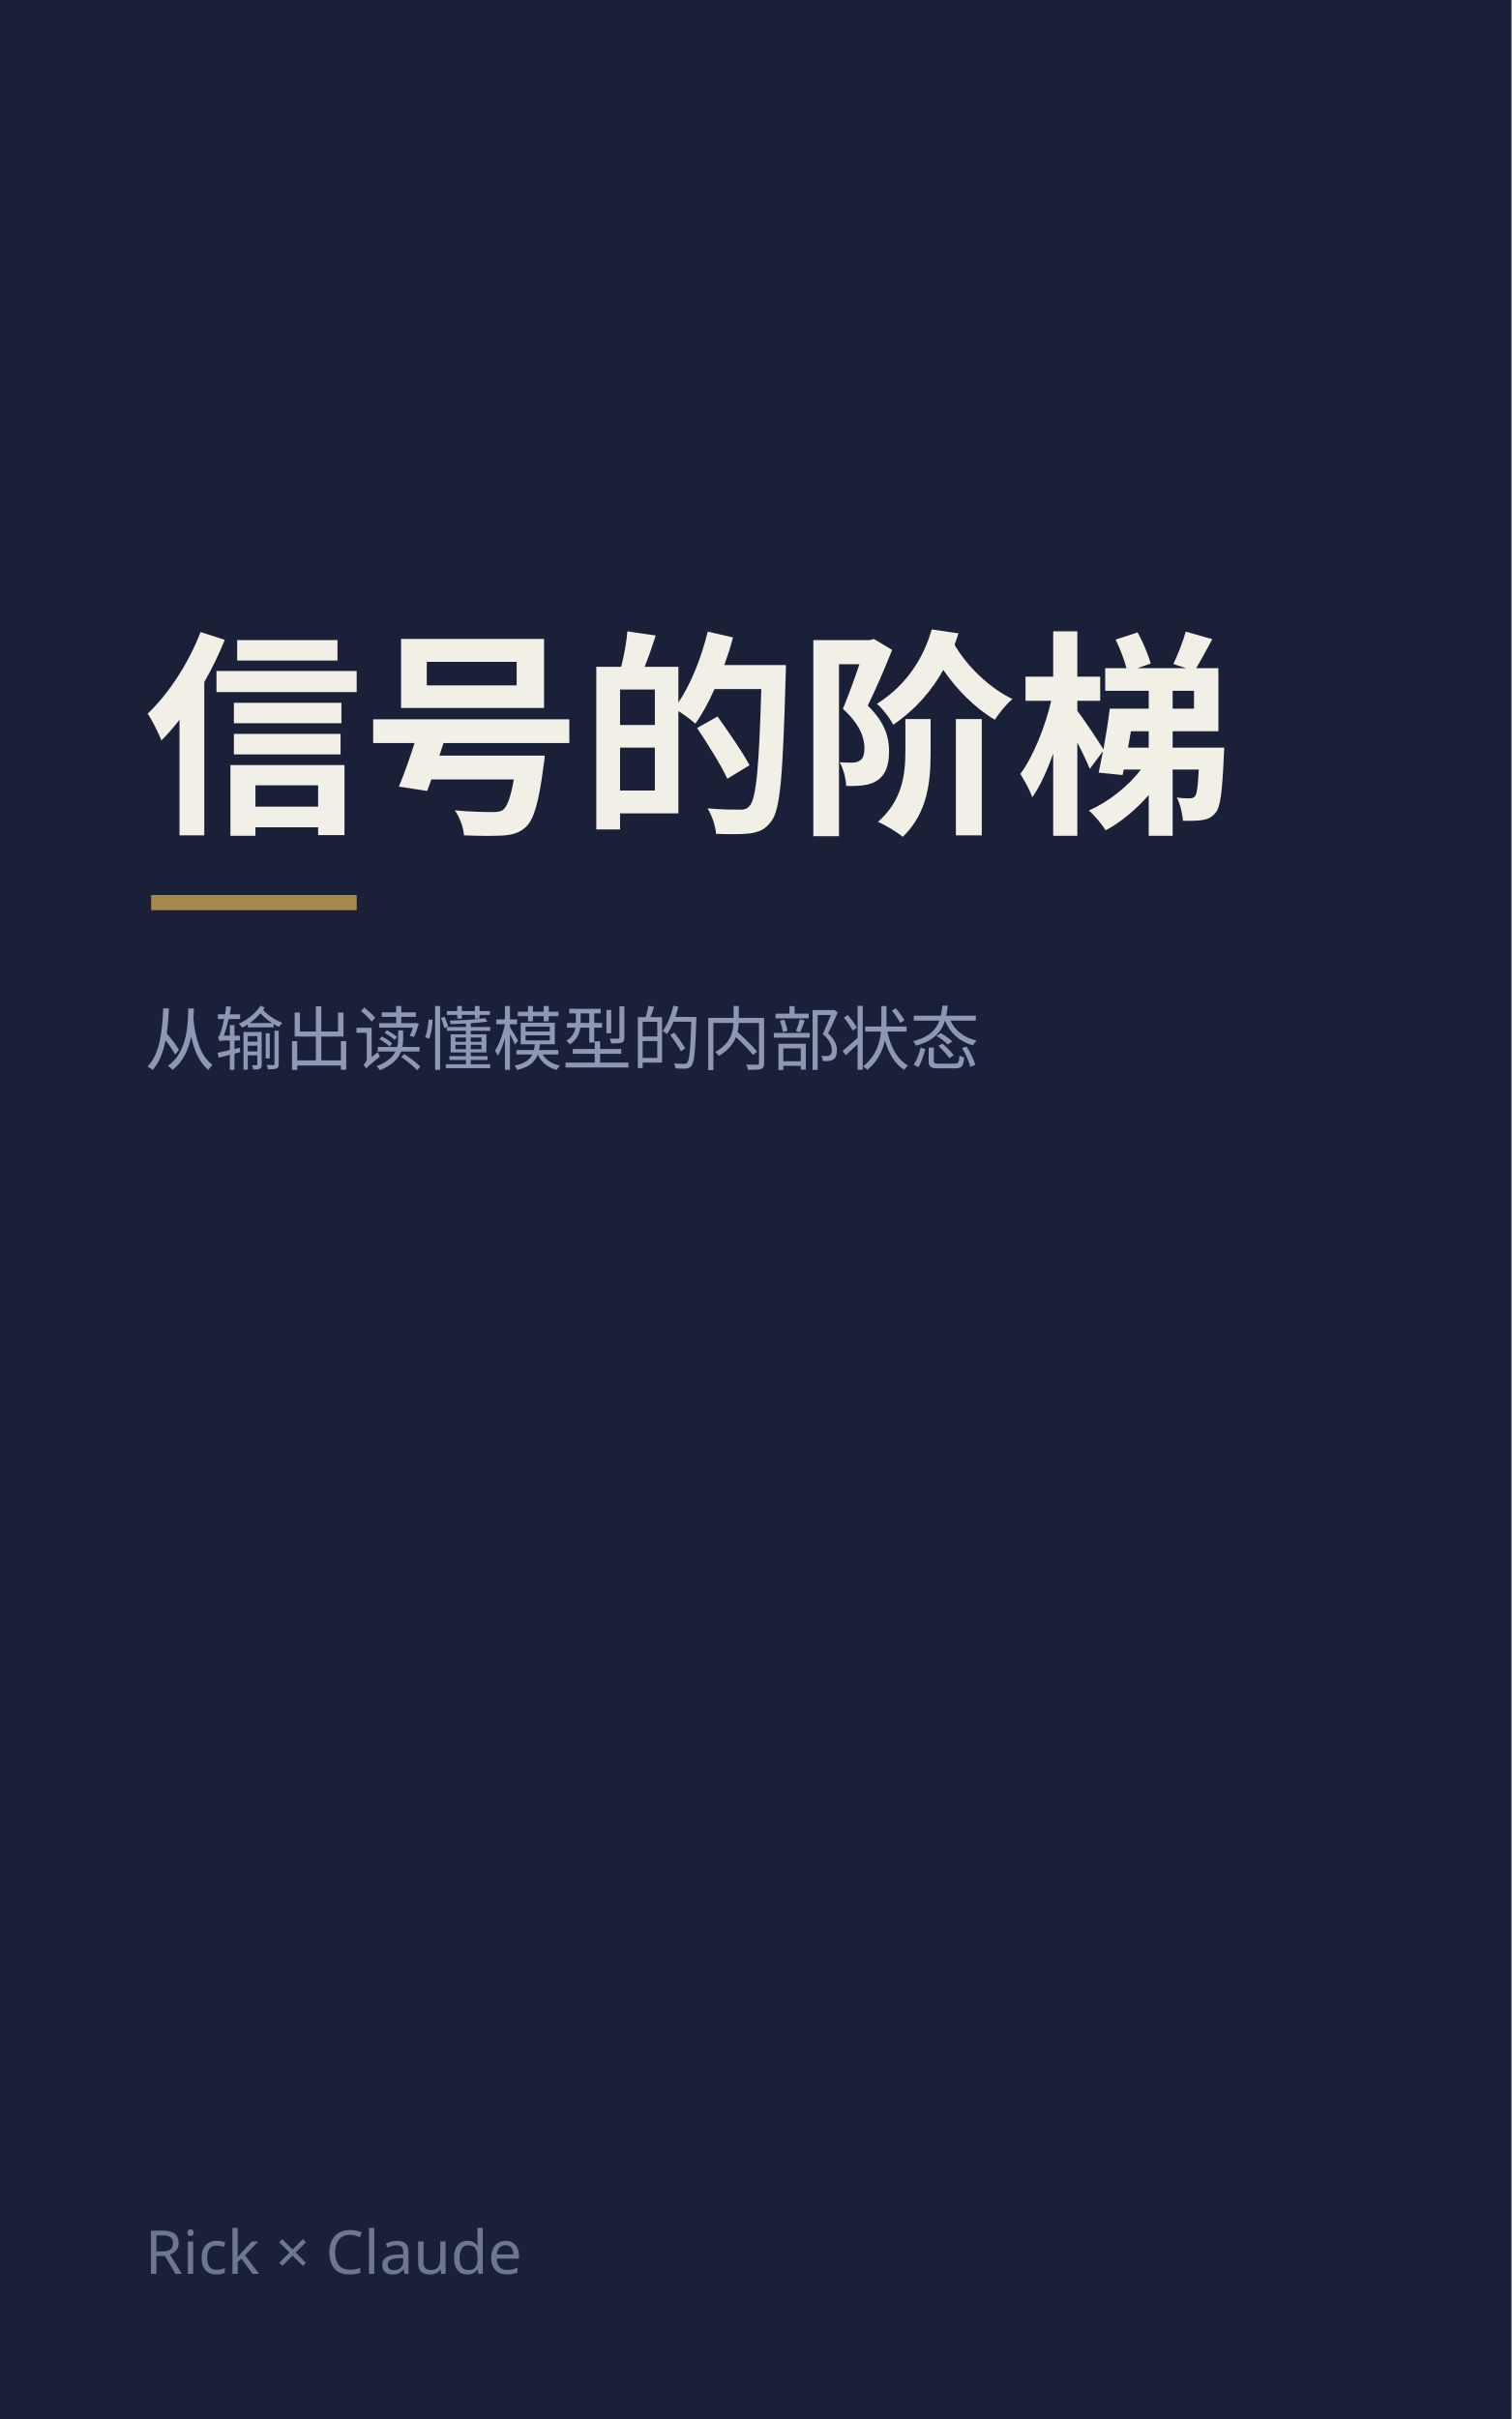
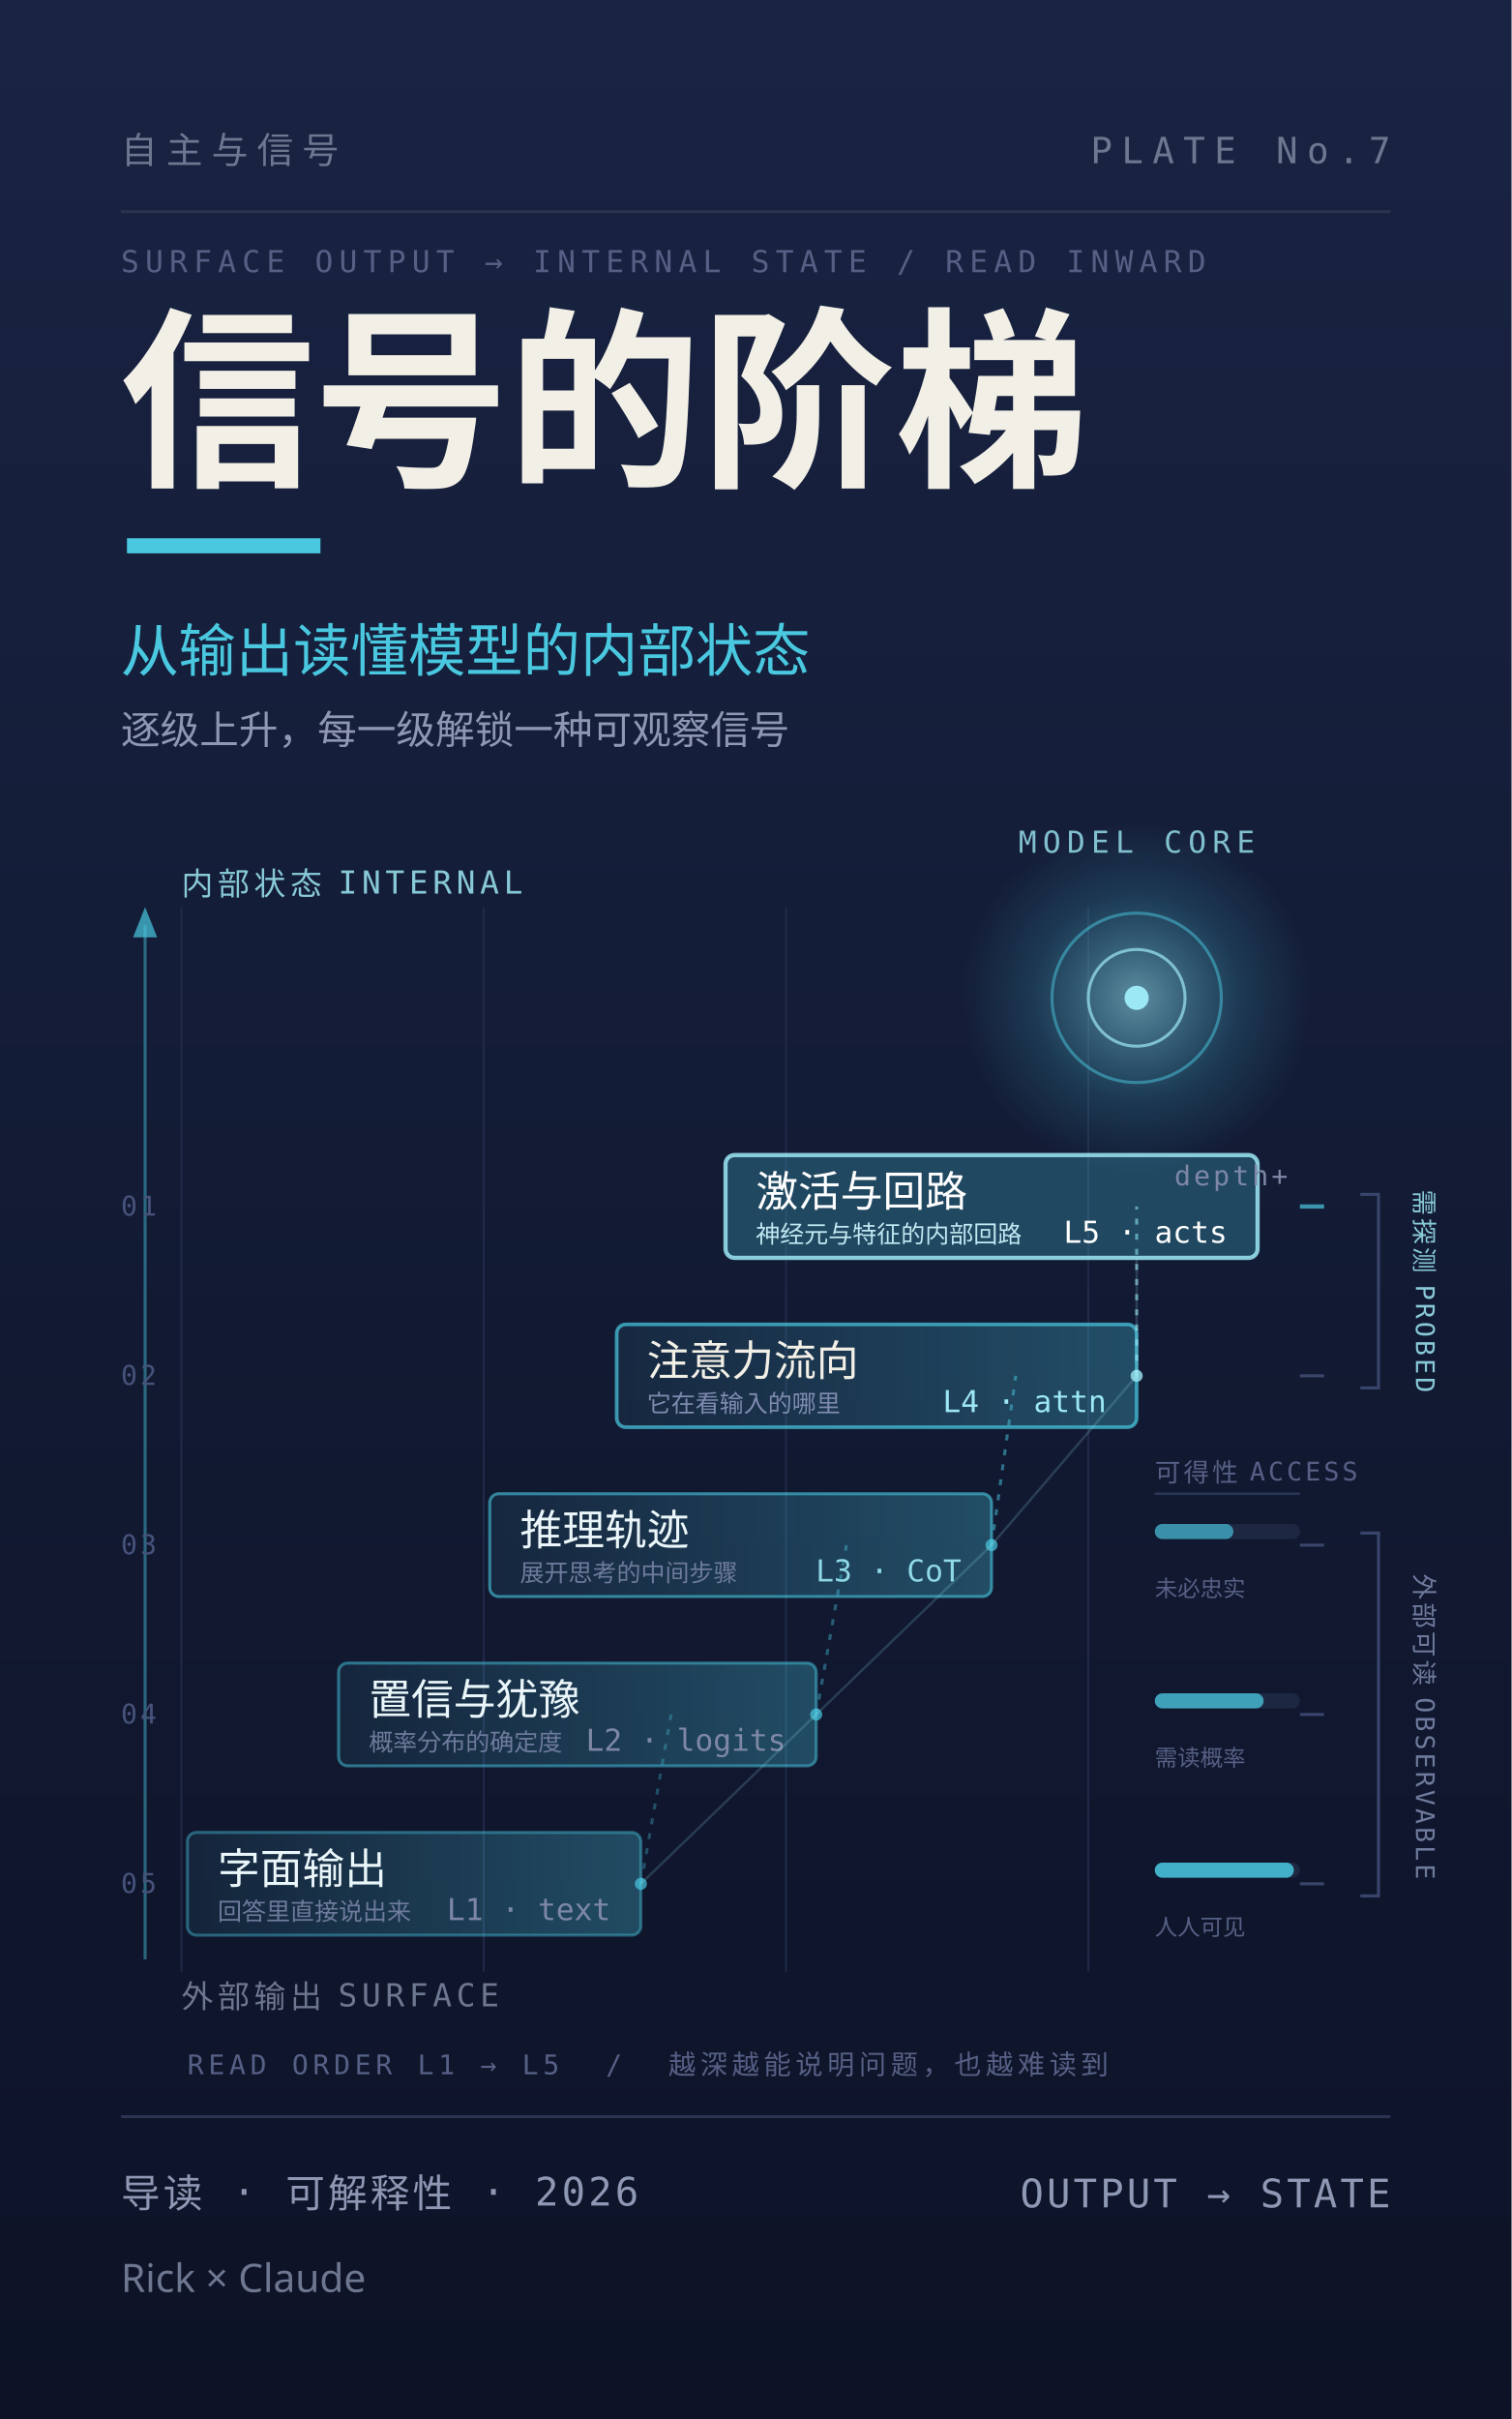
- <svg xmlns="http://www.w3.org/2000/svg" width="500" height="800" viewBox="0 0 500 800">
-   <rect width="500" height="800" fill="#1B2039" />
-   <text x="48" y="270" font-size="72" font-weight="700" fill="#F2EFE6" font-family="Songti SC, Noto Serif SC, STSong, serif">信号的阶梯</text>
-   <rect x="50" y="296" width="68" height="5" fill="#A8894C" />
-   <text x="48" y="352" font-size="23" fill="#8E97B3" font-family="PingFang SC, Noto Sans SC, sans-serif">从输出读懂模型的内部状态</text>
-   <text x="48" y="752" font-size="20" fill="#6E7790" font-family="PingFang SC, Noto Sans SC, sans-serif">Rick × Claude</text>
+ <svg xmlns="http://www.w3.org/2000/svg" width="500" height="800" viewBox="0 0 500 800" role="img" aria-labelledby="t d">
+   <defs>
+     <linearGradient id="bg" x1="0" y1="0" x2="0" y2="1">
+       <stop offset="0" stop-color="#192443" />
+       <stop offset="0.55" stop-color="#121A33" />
+       <stop offset="1" stop-color="#0D1226" />
+     </linearGradient>
+     <linearGradient id="rung" x1="0" y1="0" x2="1" y2="0">
+       <stop offset="0" stop-color="#49C8E0" stop-opacity="0.08" />
+       <stop offset="1" stop-color="#49C8E0" stop-opacity="0.30" />
+     </linearGradient>
+     <radialGradient id="core" cx="0.5" cy="0.5" r="0.5">
+       <stop offset="0" stop-color="#9CE8F4" stop-opacity="0.55" />
+       <stop offset="0.6" stop-color="#49C8E0" stop-opacity="0.16" />
+       <stop offset="1" stop-color="#49C8E0" stop-opacity="0" />
+     </radialGradient>
+   </defs>
+   <rect width="500" height="800" fill="url(#bg)" />
+   <text x="40" y="54" font-size="12" letter-spacing="3" fill="#6E7790" font-family="ui-monospace, Menlo, monospace">自主与信号</text>
+   <text x="460" y="54" text-anchor="end" font-size="12" letter-spacing="3" fill="#6E7790" font-family="ui-monospace, Menlo, monospace">PLATE No.7</text>
+   <line x1="40" y1="70" x2="460" y2="70" stroke="#2A3350" stroke-width="1" />
+   <text x="40" y="90" font-size="10" letter-spacing="2" fill="#566085" font-family="ui-monospace, Menlo, monospace">SURFACE OUTPUT → INTERNAL STATE / READ INWARD</text>
+   <text x="40" y="156" font-size="64" font-weight="700" fill="#F2EFE6" font-family="Songti SC, Noto Serif SC, STSong, serif">信号的阶梯</text>
+   <rect x="42" y="178" width="64" height="5" fill="#49C8E0" />
+   <text x="40" y="222" font-size="19" fill="#49C8E0" font-family="PingFang SC, Noto Sans SC, sans-serif">从输出读懂模型的内部状态</text>
+   <text x="40" y="246" font-size="13" fill="#8E97B3" font-family="PingFang SC, Noto Sans SC, sans-serif">逐级上升，每一级解锁一种可观察信号</text>
+   <g font-family="ui-monospace, Menlo, monospace">
+     <g stroke="#212B49" stroke-width="0.6">
+       <line x1="60" y1="300" x2="60" y2="652" />
+       <line x1="160" y1="300" x2="160" y2="652" />
+       <line x1="260" y1="300" x2="260" y2="652" />
+       <line x1="360" y1="300" x2="360" y2="652" />
+     </g>
+     <line x1="48" y1="306" x2="48" y2="648" stroke="#49C8E0" stroke-width="1" opacity="0.45" />
+     <polygon points="48,300 44,310 52,310" fill="#49C8E0" opacity="0.7" />
+     <text x="60" y="296" font-size="10.5" letter-spacing="1.5" fill="#9CE8F4" opacity="0.85">内部状态 INTERNAL</text>
+     <text x="60" y="664" font-size="10.5" letter-spacing="1.5" fill="#6E7790">外部输出 SURFACE</text>
+     <circle cx="376" cy="330" r="58" fill="url(#core)" />
+     <circle cx="376" cy="330" r="28" fill="none" stroke="#49C8E0" stroke-width="1" opacity="0.5" />
+     <circle cx="376" cy="330" r="16" fill="none" stroke="#9CE8F4" stroke-width="1" opacity="0.7" />
+     <circle cx="376" cy="330" r="4" fill="#9CE8F4" />
+     <text x="376" y="282" text-anchor="middle" font-size="10" letter-spacing="2" fill="#9CE8F4" opacity="0.8">MODEL CORE</text>
+     <g font-size="9" letter-spacing="1" fill="#46527A">
+       <text x="40" y="626">05</text>
+       <text x="40" y="570">04</text>
+       <text x="40" y="514">03</text>
+       <text x="40" y="458">02</text>
+       <text x="40" y="402">01</text>
+     </g>
+     <rect x="62" y="606" width="150" height="34" rx="3" fill="url(#rung)" stroke="#49C8E0" stroke-opacity="0.42" stroke-width="1" />
+     <text x="72" y="623" font-size="14" fill="#EAF6F9" font-family="PingFang SC, Noto Sans SC, sans-serif">字面输出</text>
+     <text x="72" y="635" font-size="8" fill="#6E7A9C">回答里直接说出来</text>
+     <text x="202" y="635" text-anchor="end" font-size="10" fill="#7E88A6">L1 · text</text>
+     <rect x="382" y="616" width="48" height="5" rx="2.5" fill="#1E2742" />
+     <rect x="382" y="616" width="46" height="5" rx="2.5" fill="#49C8E0" opacity="0.85" />
+     <text x="382" y="640" font-size="7.5" fill="#566085">人人可见</text>
+     <line x1="212" y1="623" x2="222" y2="567" stroke="#49C8E0" stroke-width="1" opacity="0.32" stroke-dasharray="2 3" />
+     <circle cx="212" cy="623" r="2" fill="#49C8E0" opacity="0.7" />
+     <rect x="112" y="550" width="158" height="34" rx="3" fill="url(#rung)" stroke="#49C8E0" stroke-opacity="0.5" stroke-width="1" />
+     <text x="122" y="567" font-size="14" fill="#EAF6F9" font-family="PingFang SC, Noto Sans SC, sans-serif">置信与犹豫</text>
+     <text x="122" y="579" font-size="8" fill="#6E7A9C">概率分布的确定度</text>
+     <text x="260" y="579" text-anchor="end" font-size="10" fill="#7E88A6">L2 · logits</text>
+     <rect x="382" y="560" width="48" height="5" rx="2.5" fill="#1E2742" />
+     <rect x="382" y="560" width="36" height="5" rx="2.5" fill="#49C8E0" opacity="0.75" />
+     <text x="382" y="584" font-size="7.5" fill="#566085">需读概率</text>
+     <line x1="270" y1="567" x2="280" y2="511" stroke="#49C8E0" stroke-width="1" opacity="0.4" stroke-dasharray="2 3" />
+     <circle cx="270" cy="567" r="2" fill="#49C8E0" opacity="0.7" />
+     <rect x="162" y="494" width="166" height="34" rx="3" fill="url(#rung)" stroke="#49C8E0" stroke-opacity="0.6" stroke-width="1" />
+     <text x="172" y="511" font-size="14" fill="#EAF6F9" font-family="PingFang SC, Noto Sans SC, sans-serif">推理轨迹</text>
+     <text x="172" y="523" font-size="8" fill="#6E7A9C">展开思考的中间步骤</text>
+     <text x="318" y="523" text-anchor="end" font-size="10" fill="#8FD8E6">L3 · CoT</text>
+     <rect x="382" y="504" width="48" height="5" rx="2.5" fill="#1E2742" />
+     <rect x="382" y="504" width="26" height="5" rx="2.5" fill="#49C8E0" opacity="0.65" />
+     <text x="382" y="528" font-size="7.5" fill="#566085">未必忠实</text>
+     <line x1="328" y1="511" x2="336" y2="455" stroke="#49C8E0" stroke-width="1" opacity="0.5" stroke-dasharray="2 3" />
+     <circle cx="328" cy="511" r="2" fill="#49C8E0" opacity="0.7" />
+     <text x="382" y="490" font-size="8.5" letter-spacing="1" fill="#566085">可得性 ACCESS</text>
+     <line x1="382" y1="494" x2="430" y2="494" stroke="#2A3656" stroke-width="0.8" />
+     <rect x="204" y="438" width="172" height="34" rx="3" fill="url(#rung)" stroke="#49C8E0" stroke-opacity="0.72" stroke-width="1.2" />
+     <text x="214" y="455" font-size="14" fill="#F2EFE6" font-family="PingFang SC, Noto Sans SC, sans-serif">注意力流向</text>
+     <text x="214" y="467" font-size="8" fill="#7E8AAE">它在看输入的哪里</text>
+     <text x="366" y="467" text-anchor="end" font-size="10" fill="#9CE8F4">L4 · attn</text>
+     <line x1="376" y1="455" x2="376" y2="399" stroke="#9CE8F4" stroke-width="1" opacity="0.6" stroke-dasharray="2 3" />
+     <circle cx="376" cy="455" r="2" fill="#9CE8F4" opacity="0.8" />
+     <rect x="240" y="382" width="176" height="34" rx="3" fill="#49C8E0" fill-opacity="0.26" stroke="#9CE8F4" stroke-opacity="0.85" stroke-width="1.4" />
+     <text x="250" y="399" font-size="14" fill="#FFFFFF" font-family="PingFang SC, Noto Sans SC, sans-serif">激活与回路</text>
+     <text x="250" y="411" font-size="8" fill="#BFE9F2">神经元与特征的内部回路</text>
+     <text x="406" y="411" text-anchor="end" font-size="10" fill="#FFFFFF">L5 · acts</text>
+     <g>
+       <line x1="430" y1="623" x2="438" y2="623" stroke="#39456A" stroke-width="1" />
+       <line x1="430" y1="567" x2="438" y2="567" stroke="#39456A" stroke-width="1" />
+       <line x1="430" y1="511" x2="438" y2="511" stroke="#39456A" stroke-width="1" />
+       <line x1="430" y1="455" x2="438" y2="455" stroke="#39456A" stroke-width="1" />
+       <line x1="430" y1="399" x2="438" y2="399" stroke="#49C8E0" stroke-width="1.4" opacity="0.7" />
+     </g>
+     <text x="426" y="392" text-anchor="end" font-size="9" letter-spacing="1" fill="#7E88A6">depth+</text>
+     <g stroke="#39456A" stroke-width="1" fill="none">
+       <path d="M450,627 L456,627 L456,507 L450,507" />
+       <path d="M450,459 L456,459 L456,395 L450,395" />
+     </g>
+     <text x="468" y="571" font-size="8.5" letter-spacing="1" fill="#6E7A9C" transform="rotate(90 468 571)" text-anchor="middle">外部可读 OBSERVABLE</text>
+     <text x="468" y="427" font-size="8.5" letter-spacing="1" fill="#9CE8F4" opacity="0.85" transform="rotate(90 468 427)" text-anchor="middle">需探测 PROBED</text>
+     <path d="M212,623 L270,567 L328,511 L376,455 L376,416" fill="none" stroke="#9CE8F4" stroke-width="0.8" opacity="0.18" />
+     <text x="62" y="686" font-size="9" letter-spacing="1.5" fill="#566085">READ ORDER  L1 → L5  /  越深越能说明问题，也越难读到</text>
+   </g>
+   <line x1="40" y1="700" x2="460" y2="700" stroke="#2A3350" stroke-width="1" />
+   <text x="40" y="730" font-size="13" letter-spacing="1" fill="#8E97B3" font-family="ui-monospace, Menlo, monospace">导读 · 可解释性 · 2026</text>
+   <text x="460" y="730" text-anchor="end" font-size="13" letter-spacing="1" fill="#8E97B3" font-family="ui-monospace, Menlo, monospace">OUTPUT → STATE</text>
+   <text x="40" y="758" font-size="13" fill="#6E7790" font-family="PingFang SC, Noto Sans SC, sans-serif">Rick × Claude</text>
</svg>
